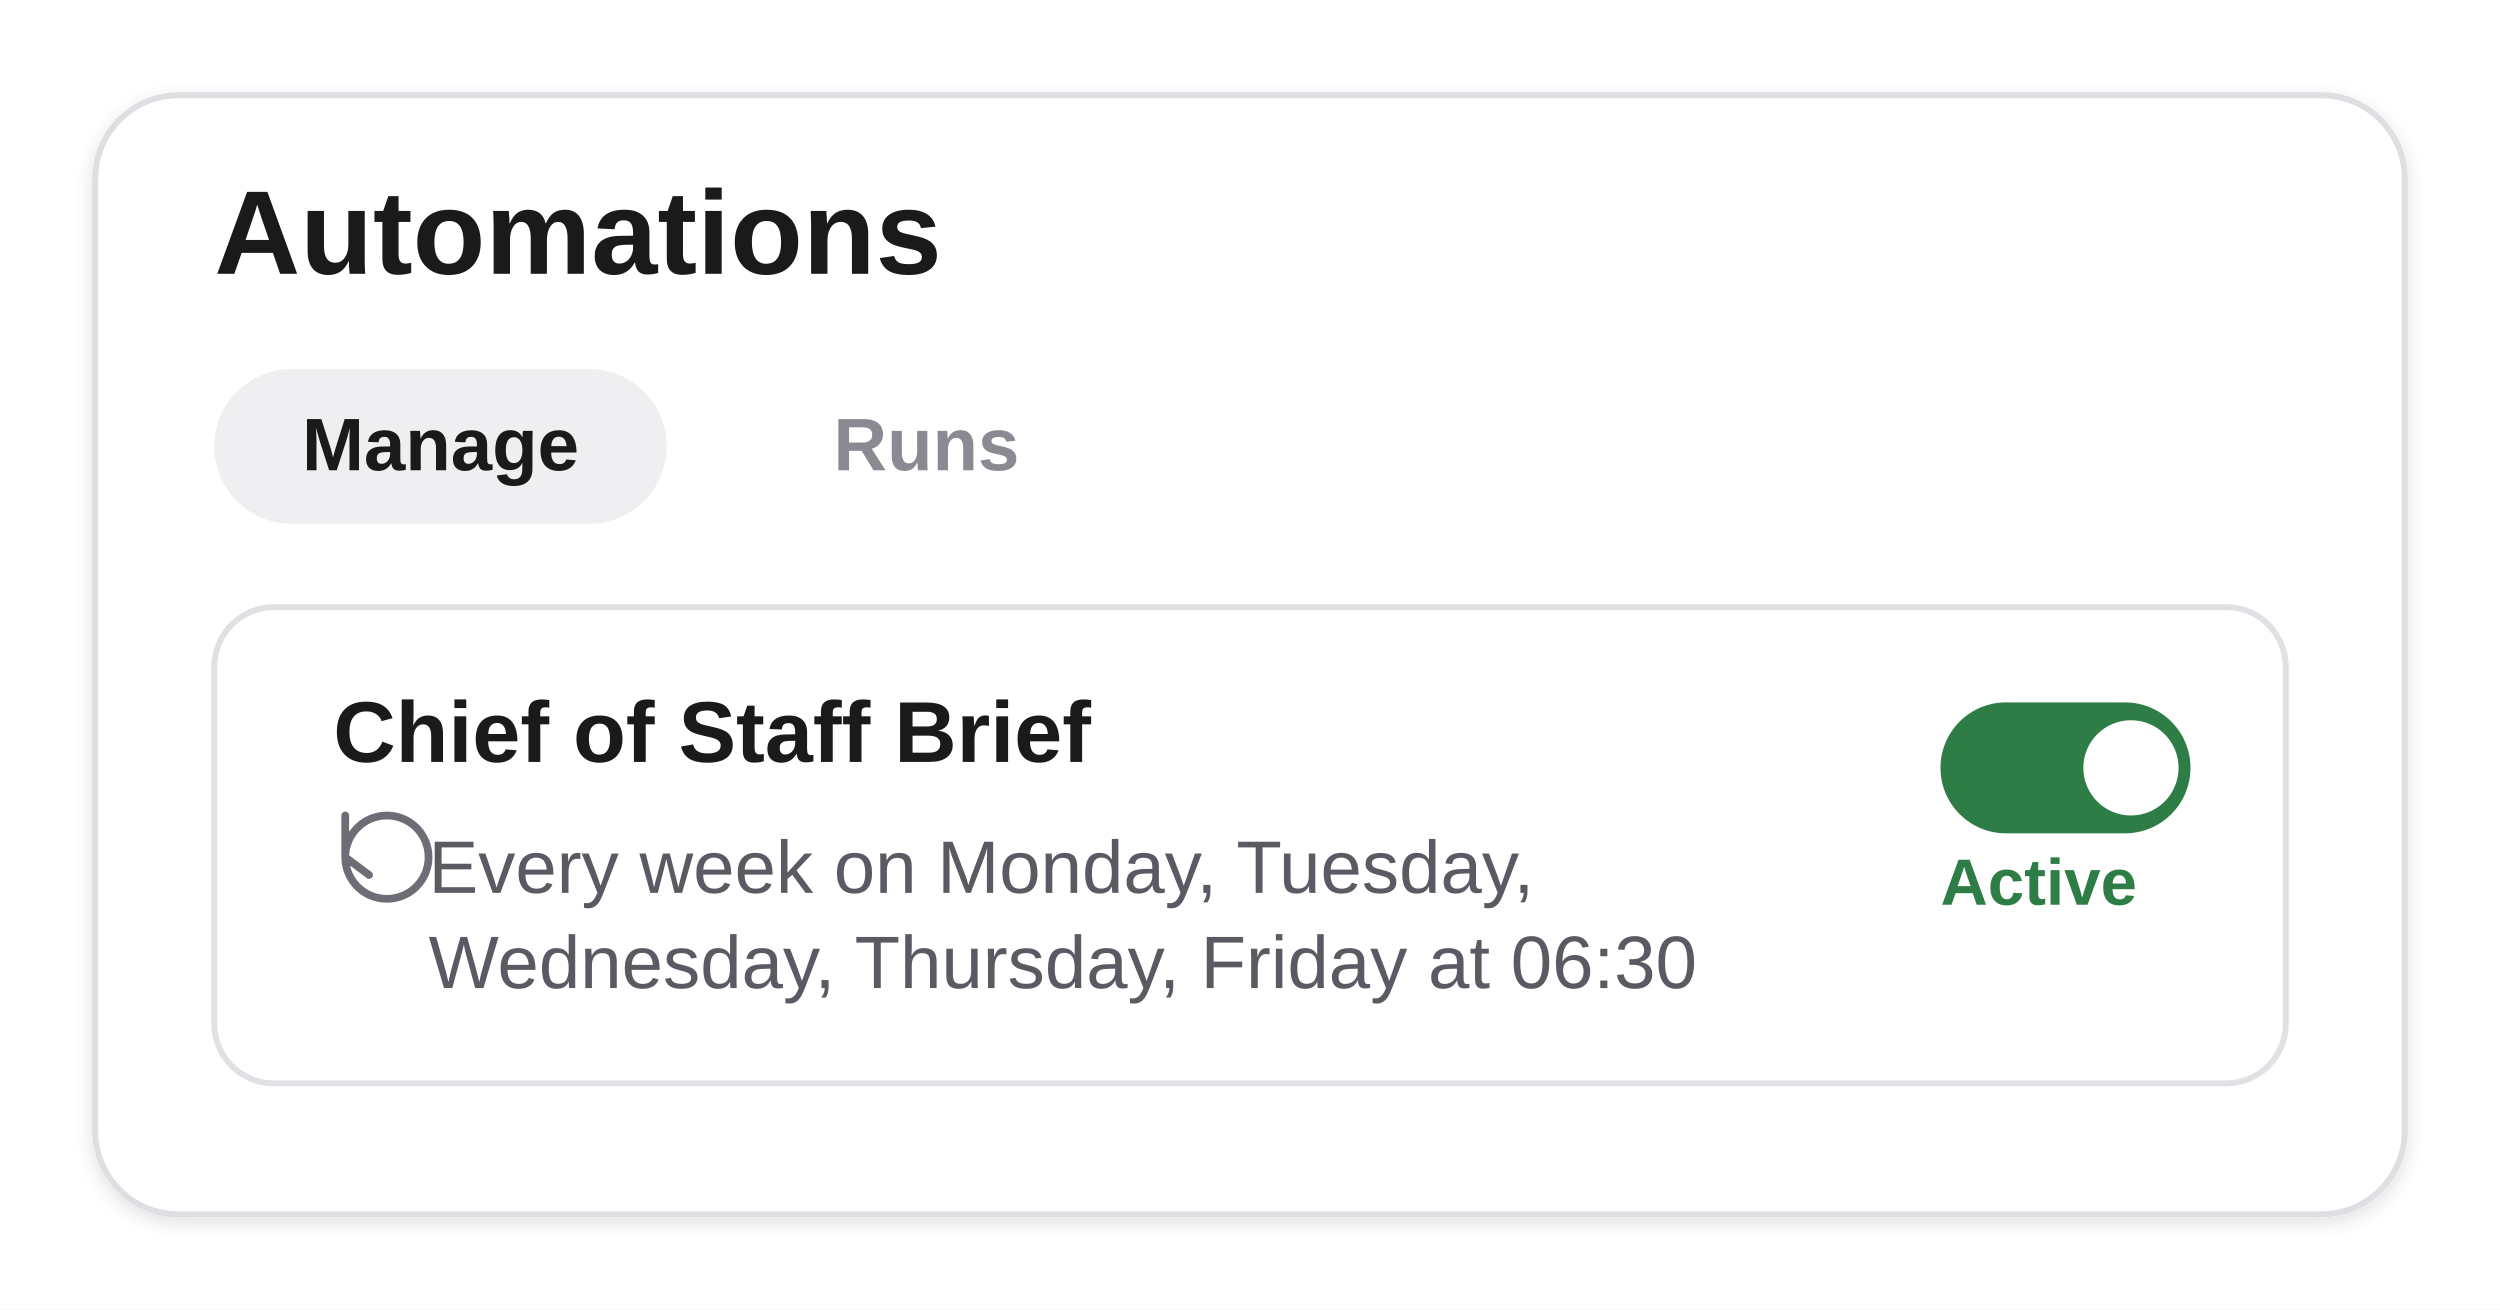
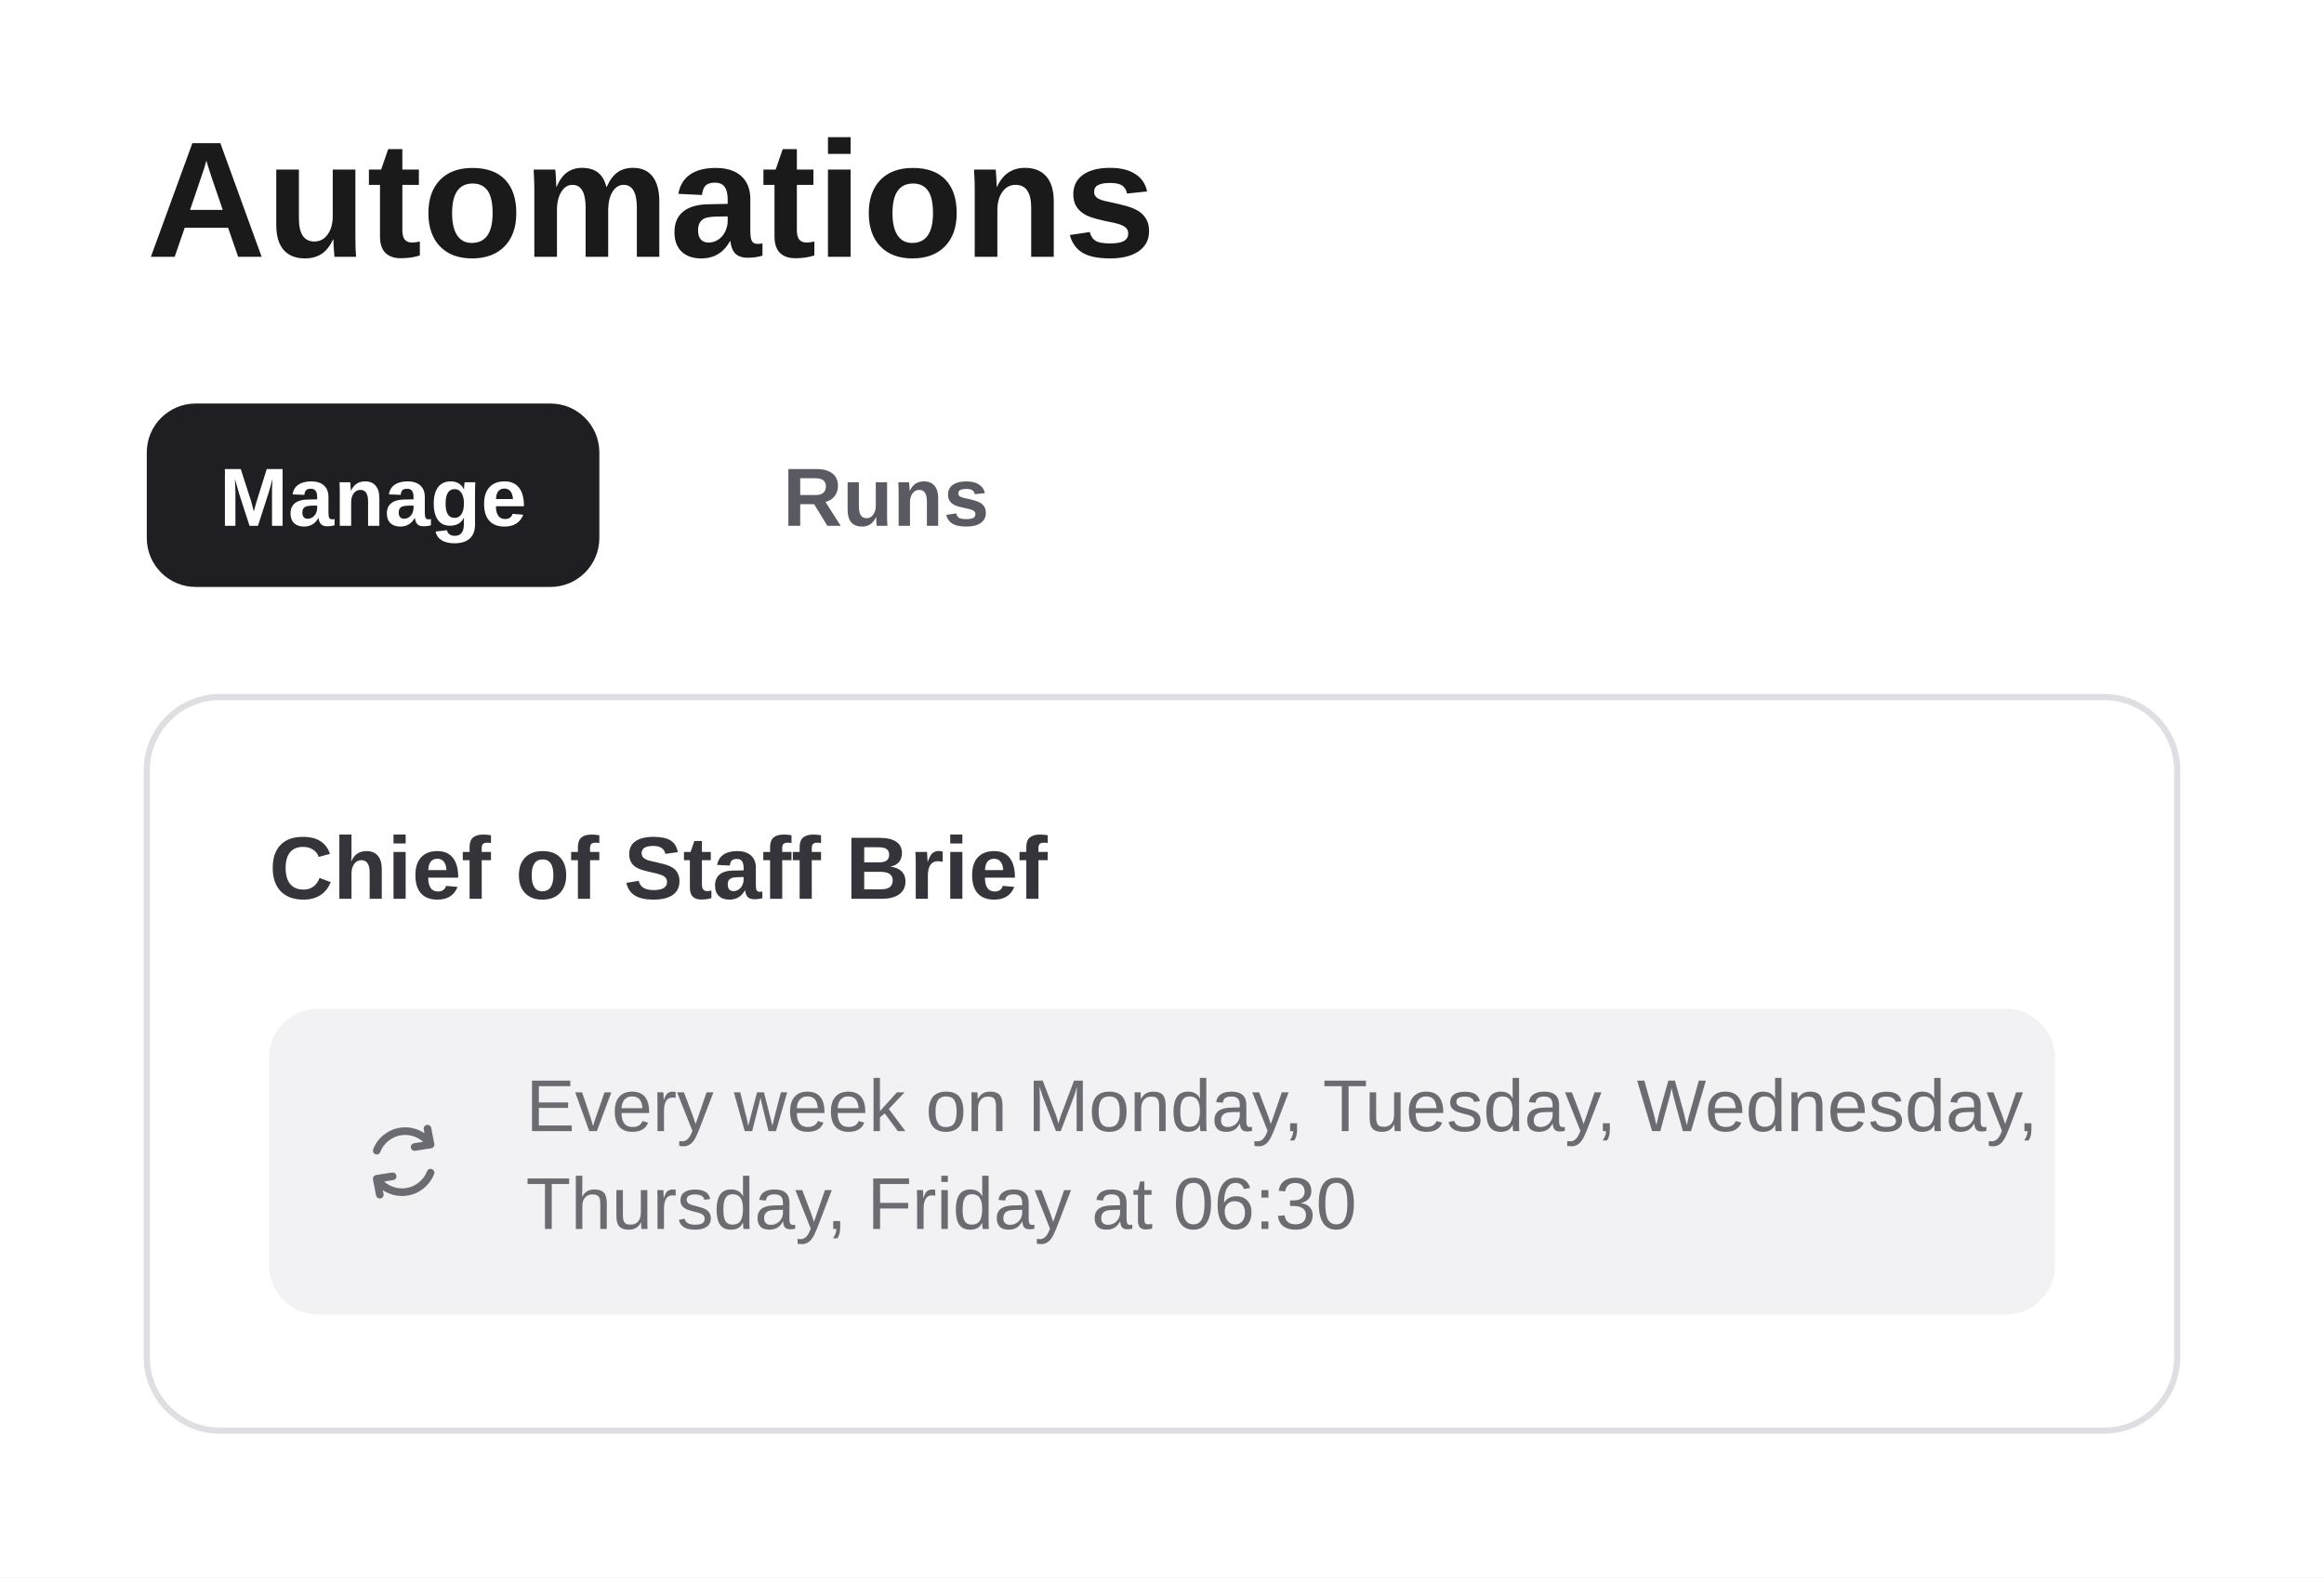
- <svg xmlns="http://www.w3.org/2000/svg" width="420" height="220" viewBox="0 0 420 220" role="img" aria-labelledby="title desc">
-   <defs>
-     <filter id="shadow2" x="-20%" y="-20%" width="140%" height="140%">
-       <feDropShadow dx="0" dy="1" stdDeviation="1.5" flood-color="#000" flood-opacity=".12" />
-     </filter>
-   </defs>
-   <rect width="420" height="220" fill="#fff" />
-   <rect x="16" y="16" width="388" height="188" rx="14" fill="#fff" stroke="#dedee3" filter="url(#shadow2)" />
-   <text x="36" y="46" font-family="Segoe UI, Arial, sans-serif" font-size="20" font-weight="700" fill="#1a1a1a">Automations</text>
-   <rect x="36" y="62" width="76" height="26" rx="13" fill="#efeef0" />
-   <text x="74" y="79" font-family="Segoe UI, Arial, sans-serif" font-size="12.5" font-weight="700" fill="#1a1a1a" text-anchor="middle">Manage</text>
-   <text x="140" y="79" font-family="Segoe UI, Arial, sans-serif" font-size="12.5" font-weight="600" fill="#8a8a92">Runs</text>
-   <rect x="36" y="102" width="348" height="80" rx="10" fill="#fff" stroke="#e1e1e5" />
-   <text x="56" y="128" font-family="Segoe UI, Arial, sans-serif" font-size="14.5" font-weight="700" fill="#1a1a1a">Chief of Staff Brief</text>
-   <path d="M58 144a7 7 0 1 1 0 .01M58 137v7l4 3" fill="none" stroke="#6d6d75" stroke-width="1.3" stroke-linecap="round" stroke-linejoin="round" />
-   <text x="72" y="150" font-family="Segoe UI, Arial, sans-serif" font-size="12.5" fill="#5a5a63">Every week on Monday, Tuesday,</text>
-   <text x="72" y="166" font-family="Segoe UI, Arial, sans-serif" font-size="12.5" fill="#5a5a63">Wednesday, Thursday, Friday at 06:30</text>
-   <rect x="326" y="118" width="42" height="22" rx="11" fill="#2e7d46" />
-   <circle cx="358" cy="129" r="8" fill="#fff" />
-   <text x="326" y="152" font-family="Segoe UI, Arial, sans-serif" font-size="11" font-weight="700" fill="#2e7d46">Active</text>
+ <svg xmlns="http://www.w3.org/2000/svg" width="380" height="258" viewBox="0 0 380 258" role="img" aria-labelledby="title desc">
+   <rect width="380" height="258" fill="#fff" />
+   <text x="24" y="42" font-family="Segoe UI, Arial, sans-serif" font-size="27" font-weight="700" fill="#1a1a1a">Automations</text>
+   <rect x="24" y="66" width="74" height="30" rx="8" fill="#1f1f23" />
+   <text x="61" y="86" font-family="Segoe UI, Arial, sans-serif" font-size="13.5" font-weight="700" fill="#fff" text-anchor="middle">Manage</text>
+   <text x="128" y="86" font-family="Segoe UI, Arial, sans-serif" font-size="13.5" font-weight="600" fill="#5a5a63">Runs</text>
+   <rect x="24" y="114" width="332" height="120" rx="12" fill="#fff" stroke="#dedee3" />
+   <text x="44" y="147" font-family="Segoe UI, Arial, sans-serif" font-size="14.5" font-weight="600" fill="#34343a">Chief of Staff Brief</text>
+   <rect x="44" y="165" width="292" height="50" rx="8" fill="#f2f2f4" />
+   <g transform="translate(58 182)">
+     <path d="M3.6 6.2A5 5 0 0 1 12.4 5.2M12.4 5.2l-2.6.4M12.4 5.2l-.5-2.6M12.4 9.8A5 5 0 0 1 3.6 10.8M3.6 10.8l2.6-.4M3.6 10.8l.5 2.6" fill="none" stroke="#6b6b72" stroke-width="1.25" stroke-linecap="round" stroke-linejoin="round" />
+   </g>
+   <text x="86" y="185" font-family="Segoe UI, Arial, sans-serif" font-size="12" fill="#6b6b72">Every week on Monday, Tuesday, Wednesday,</text>
+   <text x="86" y="201" font-family="Segoe UI, Arial, sans-serif" font-size="12" fill="#6b6b72">Thursday, Friday at 06:30</text>
</svg>
